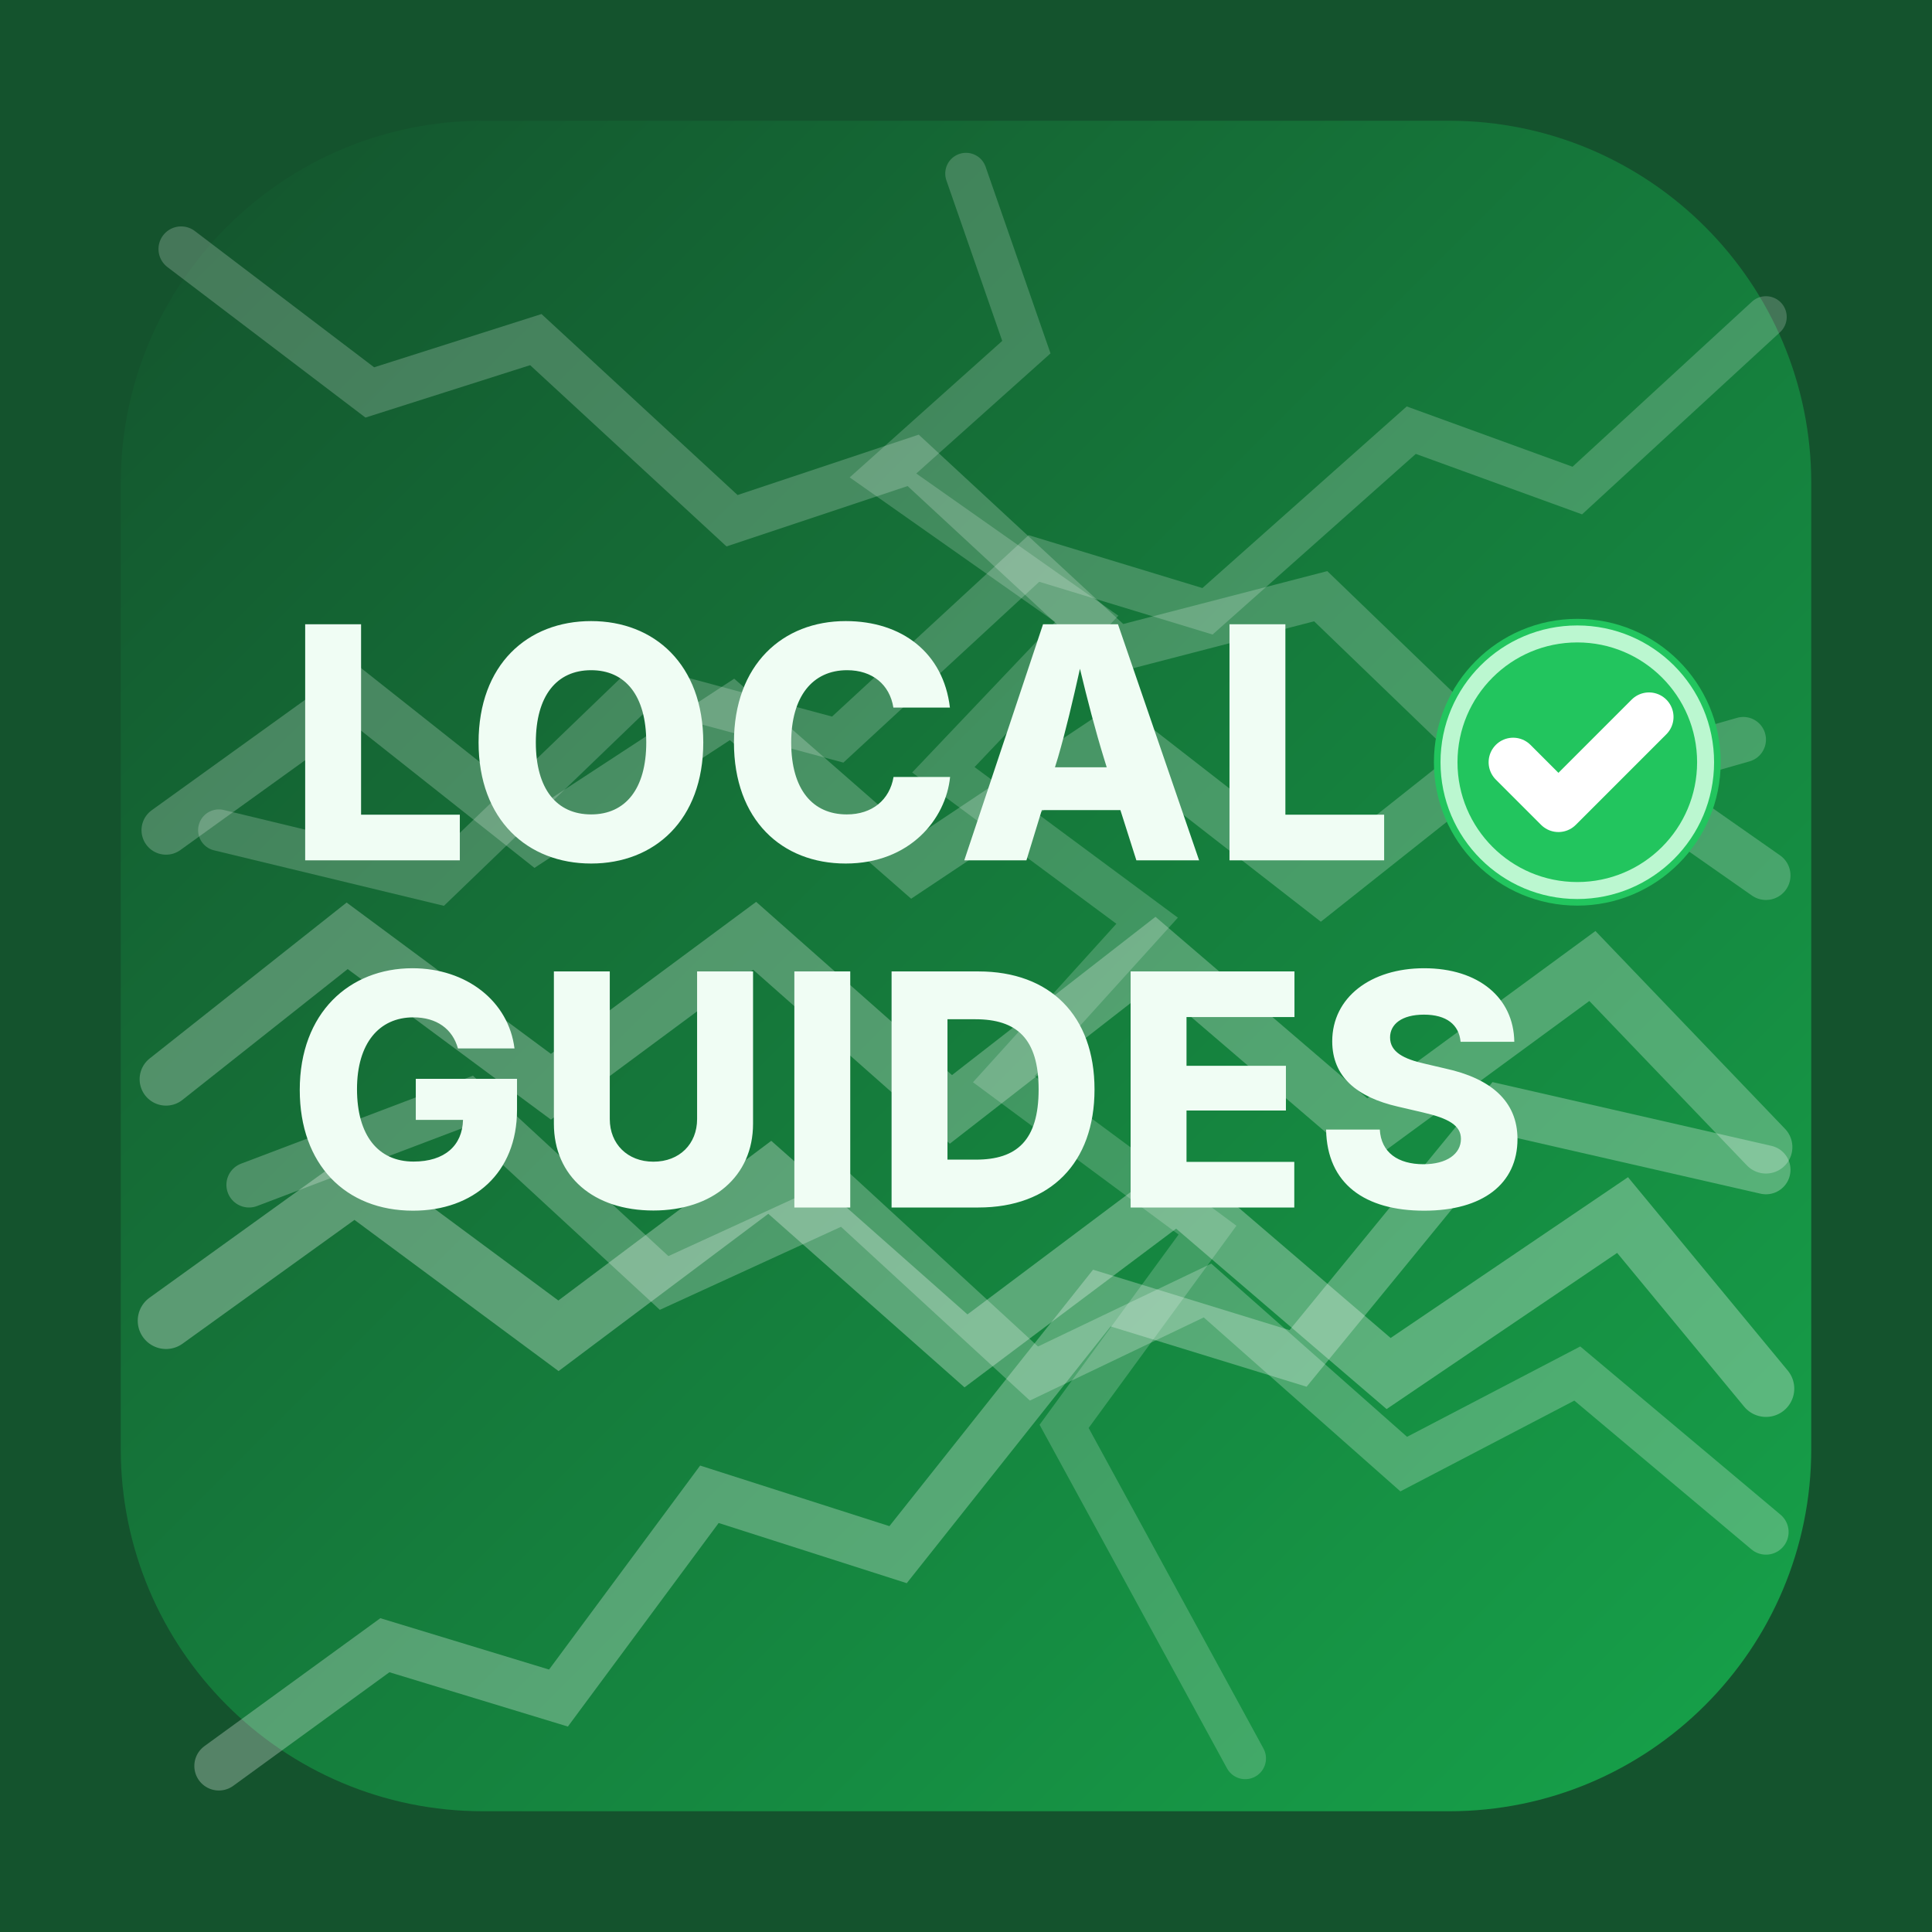
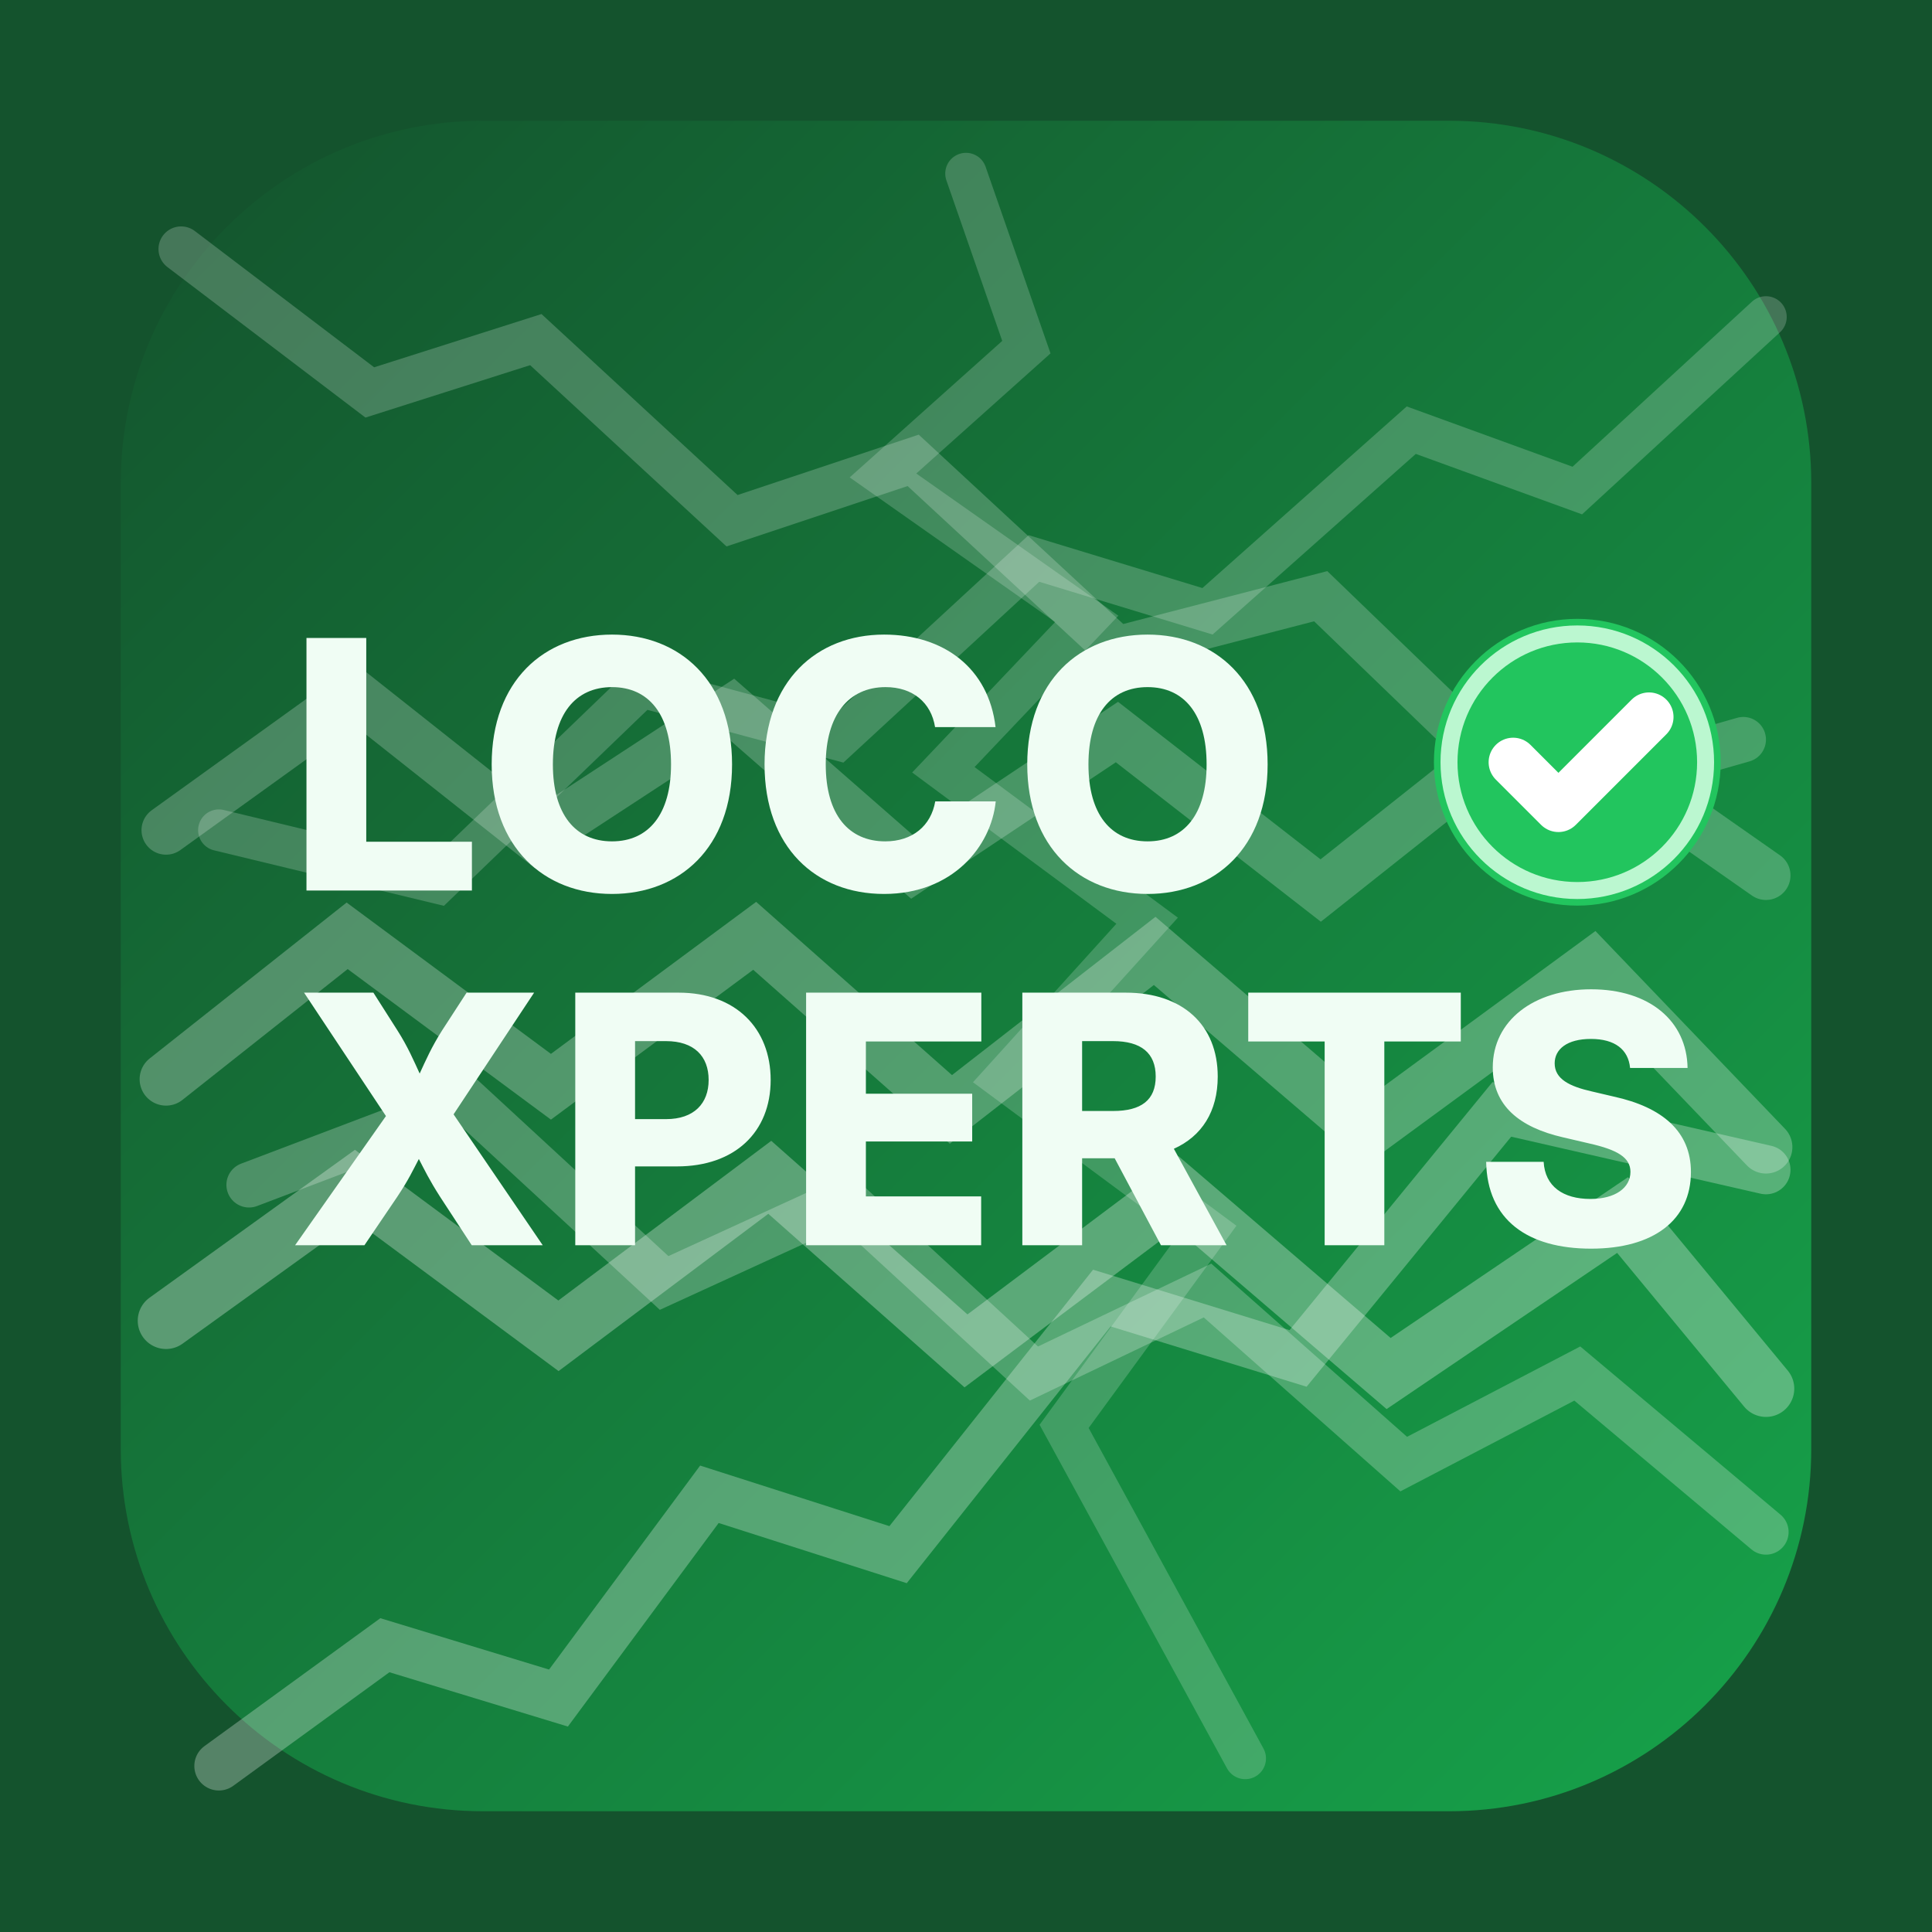
- <svg xmlns="http://www.w3.org/2000/svg" viewBox="0 0 512 512" role="img" aria-label="LOCAL GUIDES">
+ <svg xmlns="http://www.w3.org/2000/svg" viewBox="0 0 512 512" role="img" aria-label="LOCOXPERTS">
  <defs>
    <linearGradient id="bg" x1="0" x2="1" y1="0" y2="1">
      <stop offset="0%" stop-color="#14532d" />
      <stop offset="100%" stop-color="#16a34a" />
    </linearGradient>
  </defs>
  <rect width="512" height="512" fill="#14532d" />
  <rect x="32" y="32" width="448" height="448" rx="96" fill="url(#bg)" />
  <path d="M44 220L94 184L142 222L194 188L242 230L296 194L350 236L408 190L468 232" fill="none" stroke="#fff" stroke-opacity=".22" stroke-width="13" stroke-linecap="round" />
  <path d="M44 286L92 248L146 288L200 248L252 294L306 252L362 300L422 256L468 304" fill="none" stroke="#fff" stroke-opacity=".26" stroke-width="14" stroke-linecap="round" />
  <path d="M44 350L94 314L148 354L204 312L256 358L312 316L368 364L430 322L468 368" fill="none" stroke="#fff" stroke-opacity=".3" stroke-width="15" stroke-linecap="round" />
  <path d="M58 468L102 436L148 450L188 396L238 412L292 344L344 360L398 294L468 310" fill="none" stroke="#fff" stroke-opacity=".28" stroke-width="13" stroke-linecap="round" />
  <path d="M48 66L98 104L142 90L194 138L242 122L296 172L350 158L406 212L462 196" fill="none" stroke="#fff" stroke-opacity=".21" stroke-width="12" stroke-linecap="round" />
  <path d="M468 84L418 130L374 114L320 162L274 148L222 196L170 182L116 234L58 220" fill="none" stroke="#fff" stroke-opacity=".2" stroke-width="11" stroke-linecap="round" />
  <path d="M468 406L418 364L372 388L320 342L274 364L224 318L176 340L124 292L66 314" fill="none" stroke="#fff" stroke-opacity=".24" stroke-width="12" stroke-linecap="round" />
  <path d="M256 46L272 92L234 126L288 164L250 204L304 244L266 286L320 326L282 378L330 466" fill="none" stroke="#fff" stroke-opacity=".19" stroke-width="11" stroke-linecap="round" />
  <g fill="#f0fdf4" font-family="Inter, Segoe UI, Arial, sans-serif" font-weight="800" letter-spacing="1.2">
-     <text x="76" y="228" font-size="86">LOCAL</text>
-     <text x="76" y="320" font-size="86">GUIDES</text>
+     <text x="76" y="236" font-size="92">LOCO</text>
+     <text x="76" y="330" font-size="92">XPERTS</text>
  </g>
  <circle cx="418" cy="202" r="38" fill="#22c55e" />
  <circle cx="418" cy="202" r="34" fill="none" stroke="#bbf7d0" stroke-width="4.5" />
  <path d="M401 202l12 12 24-24" fill="none" stroke="#ffffff" stroke-width="13" stroke-linecap="round" stroke-linejoin="round" />
</svg>
